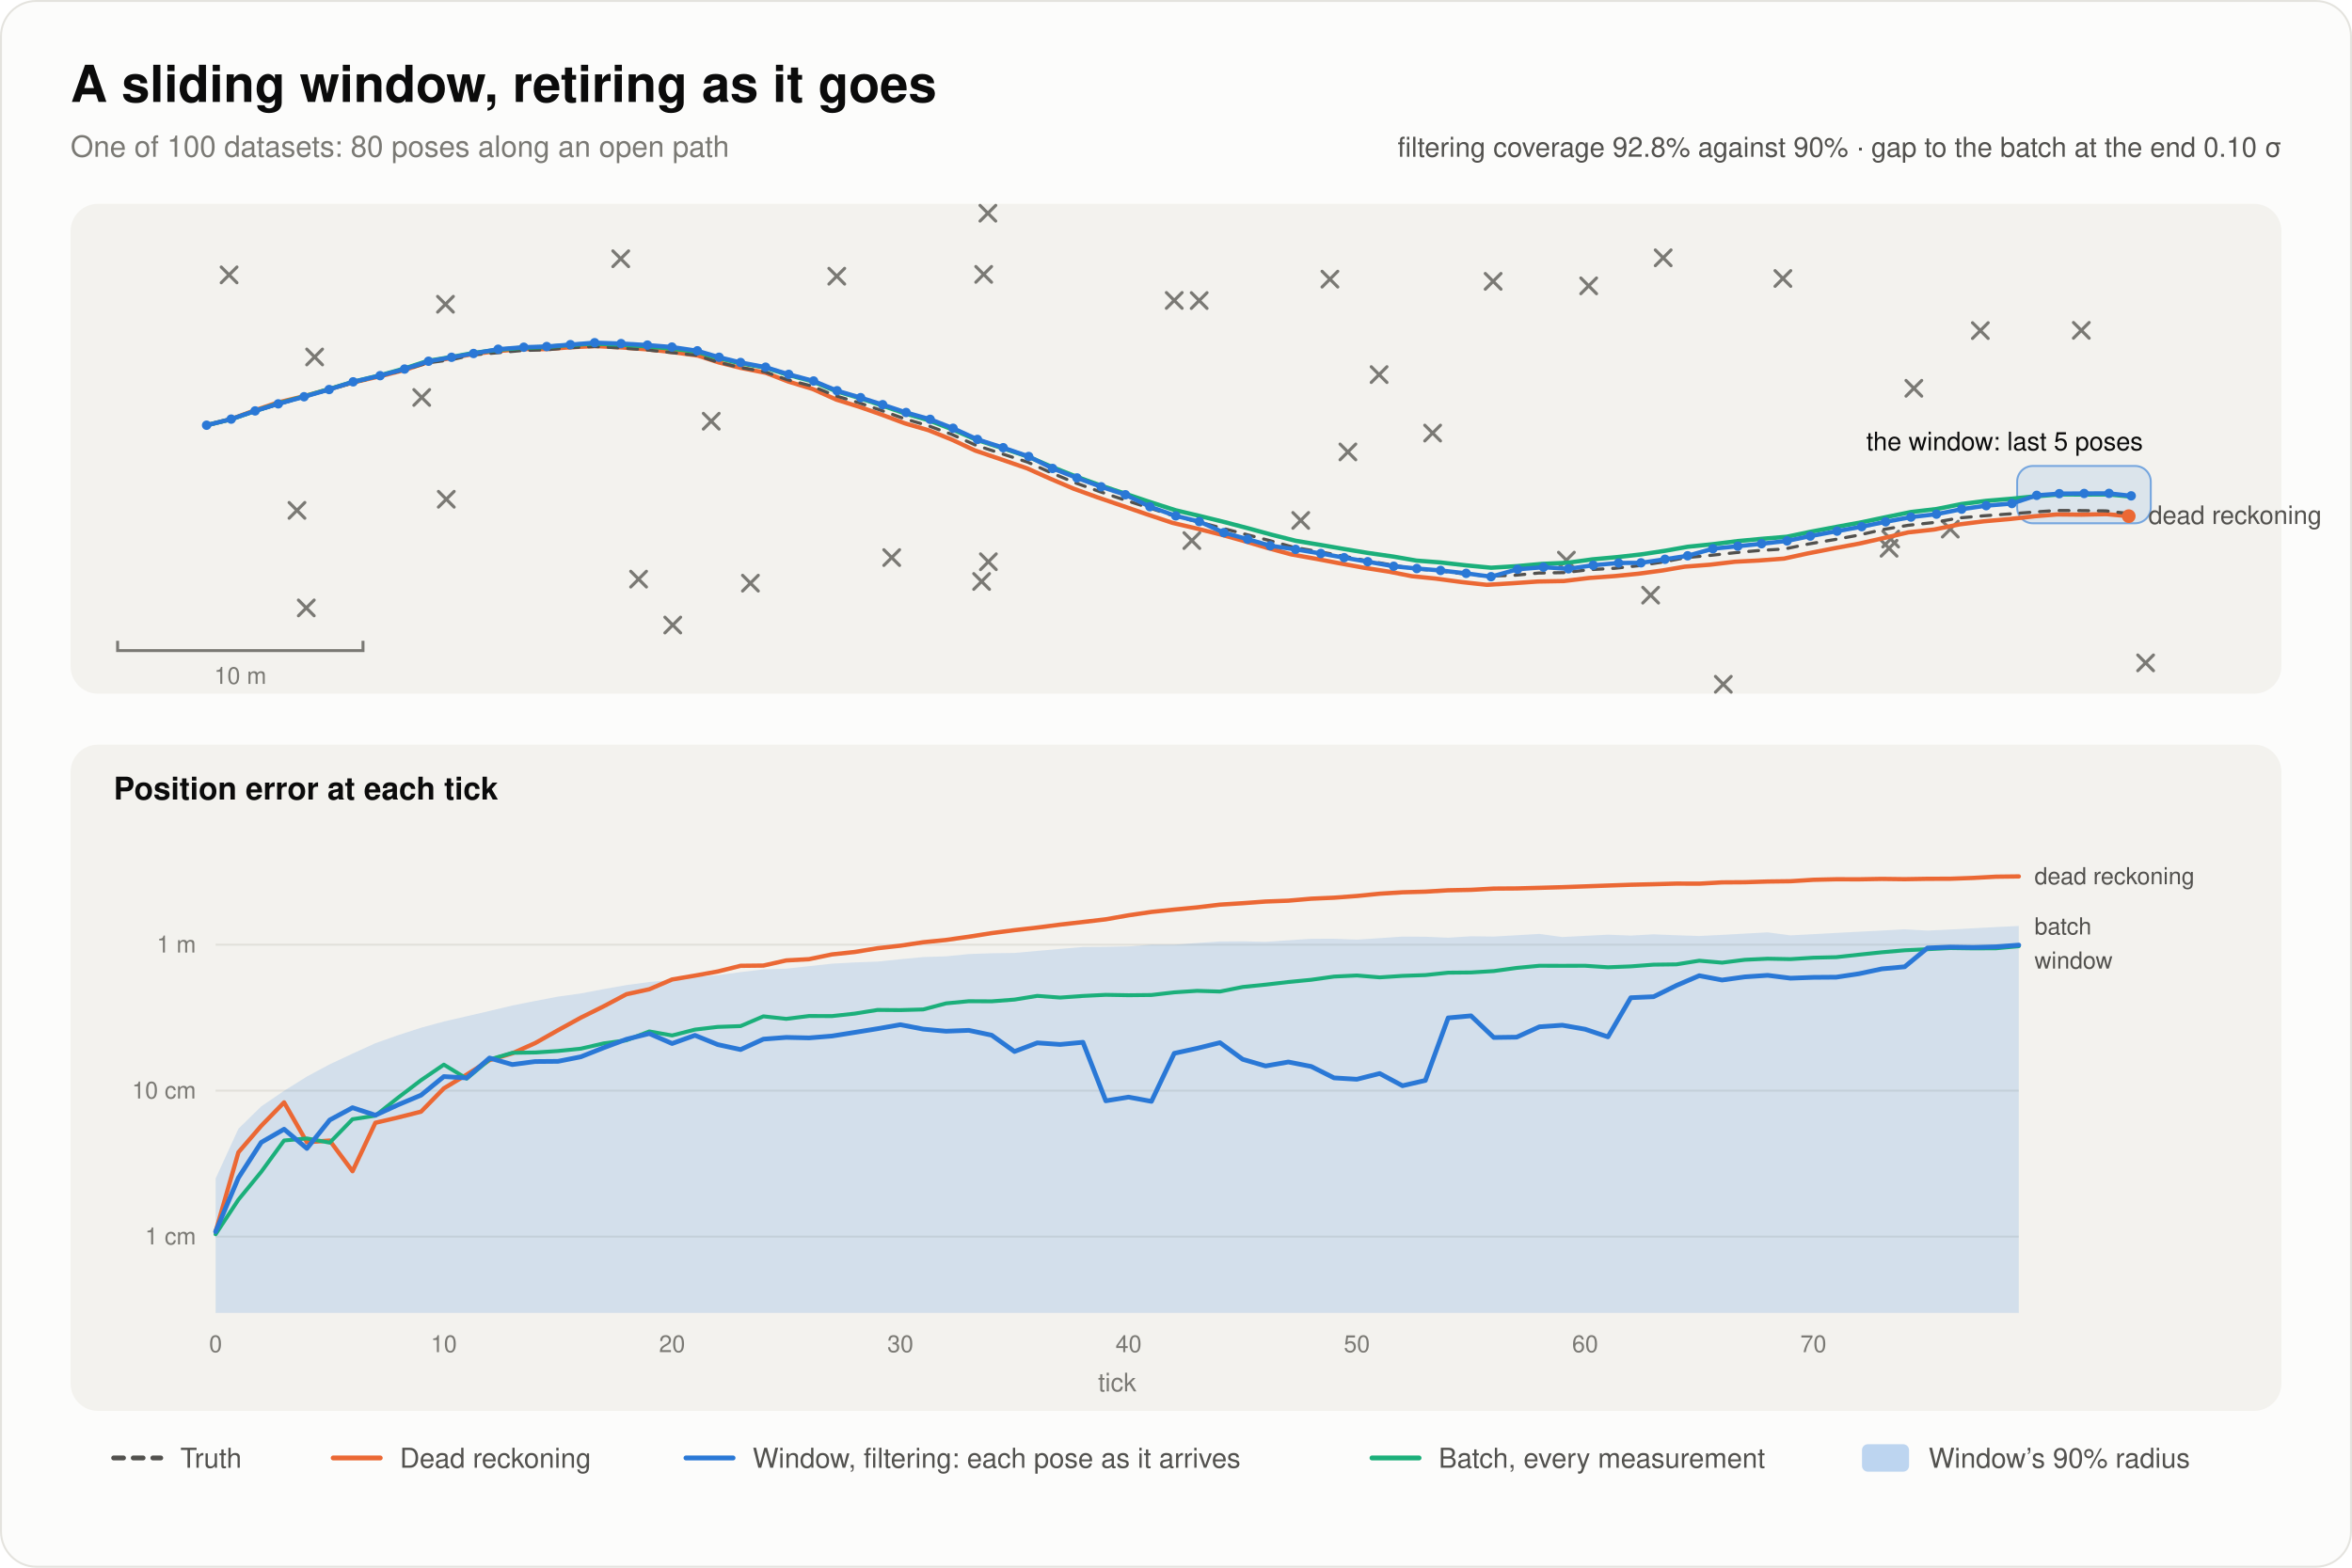
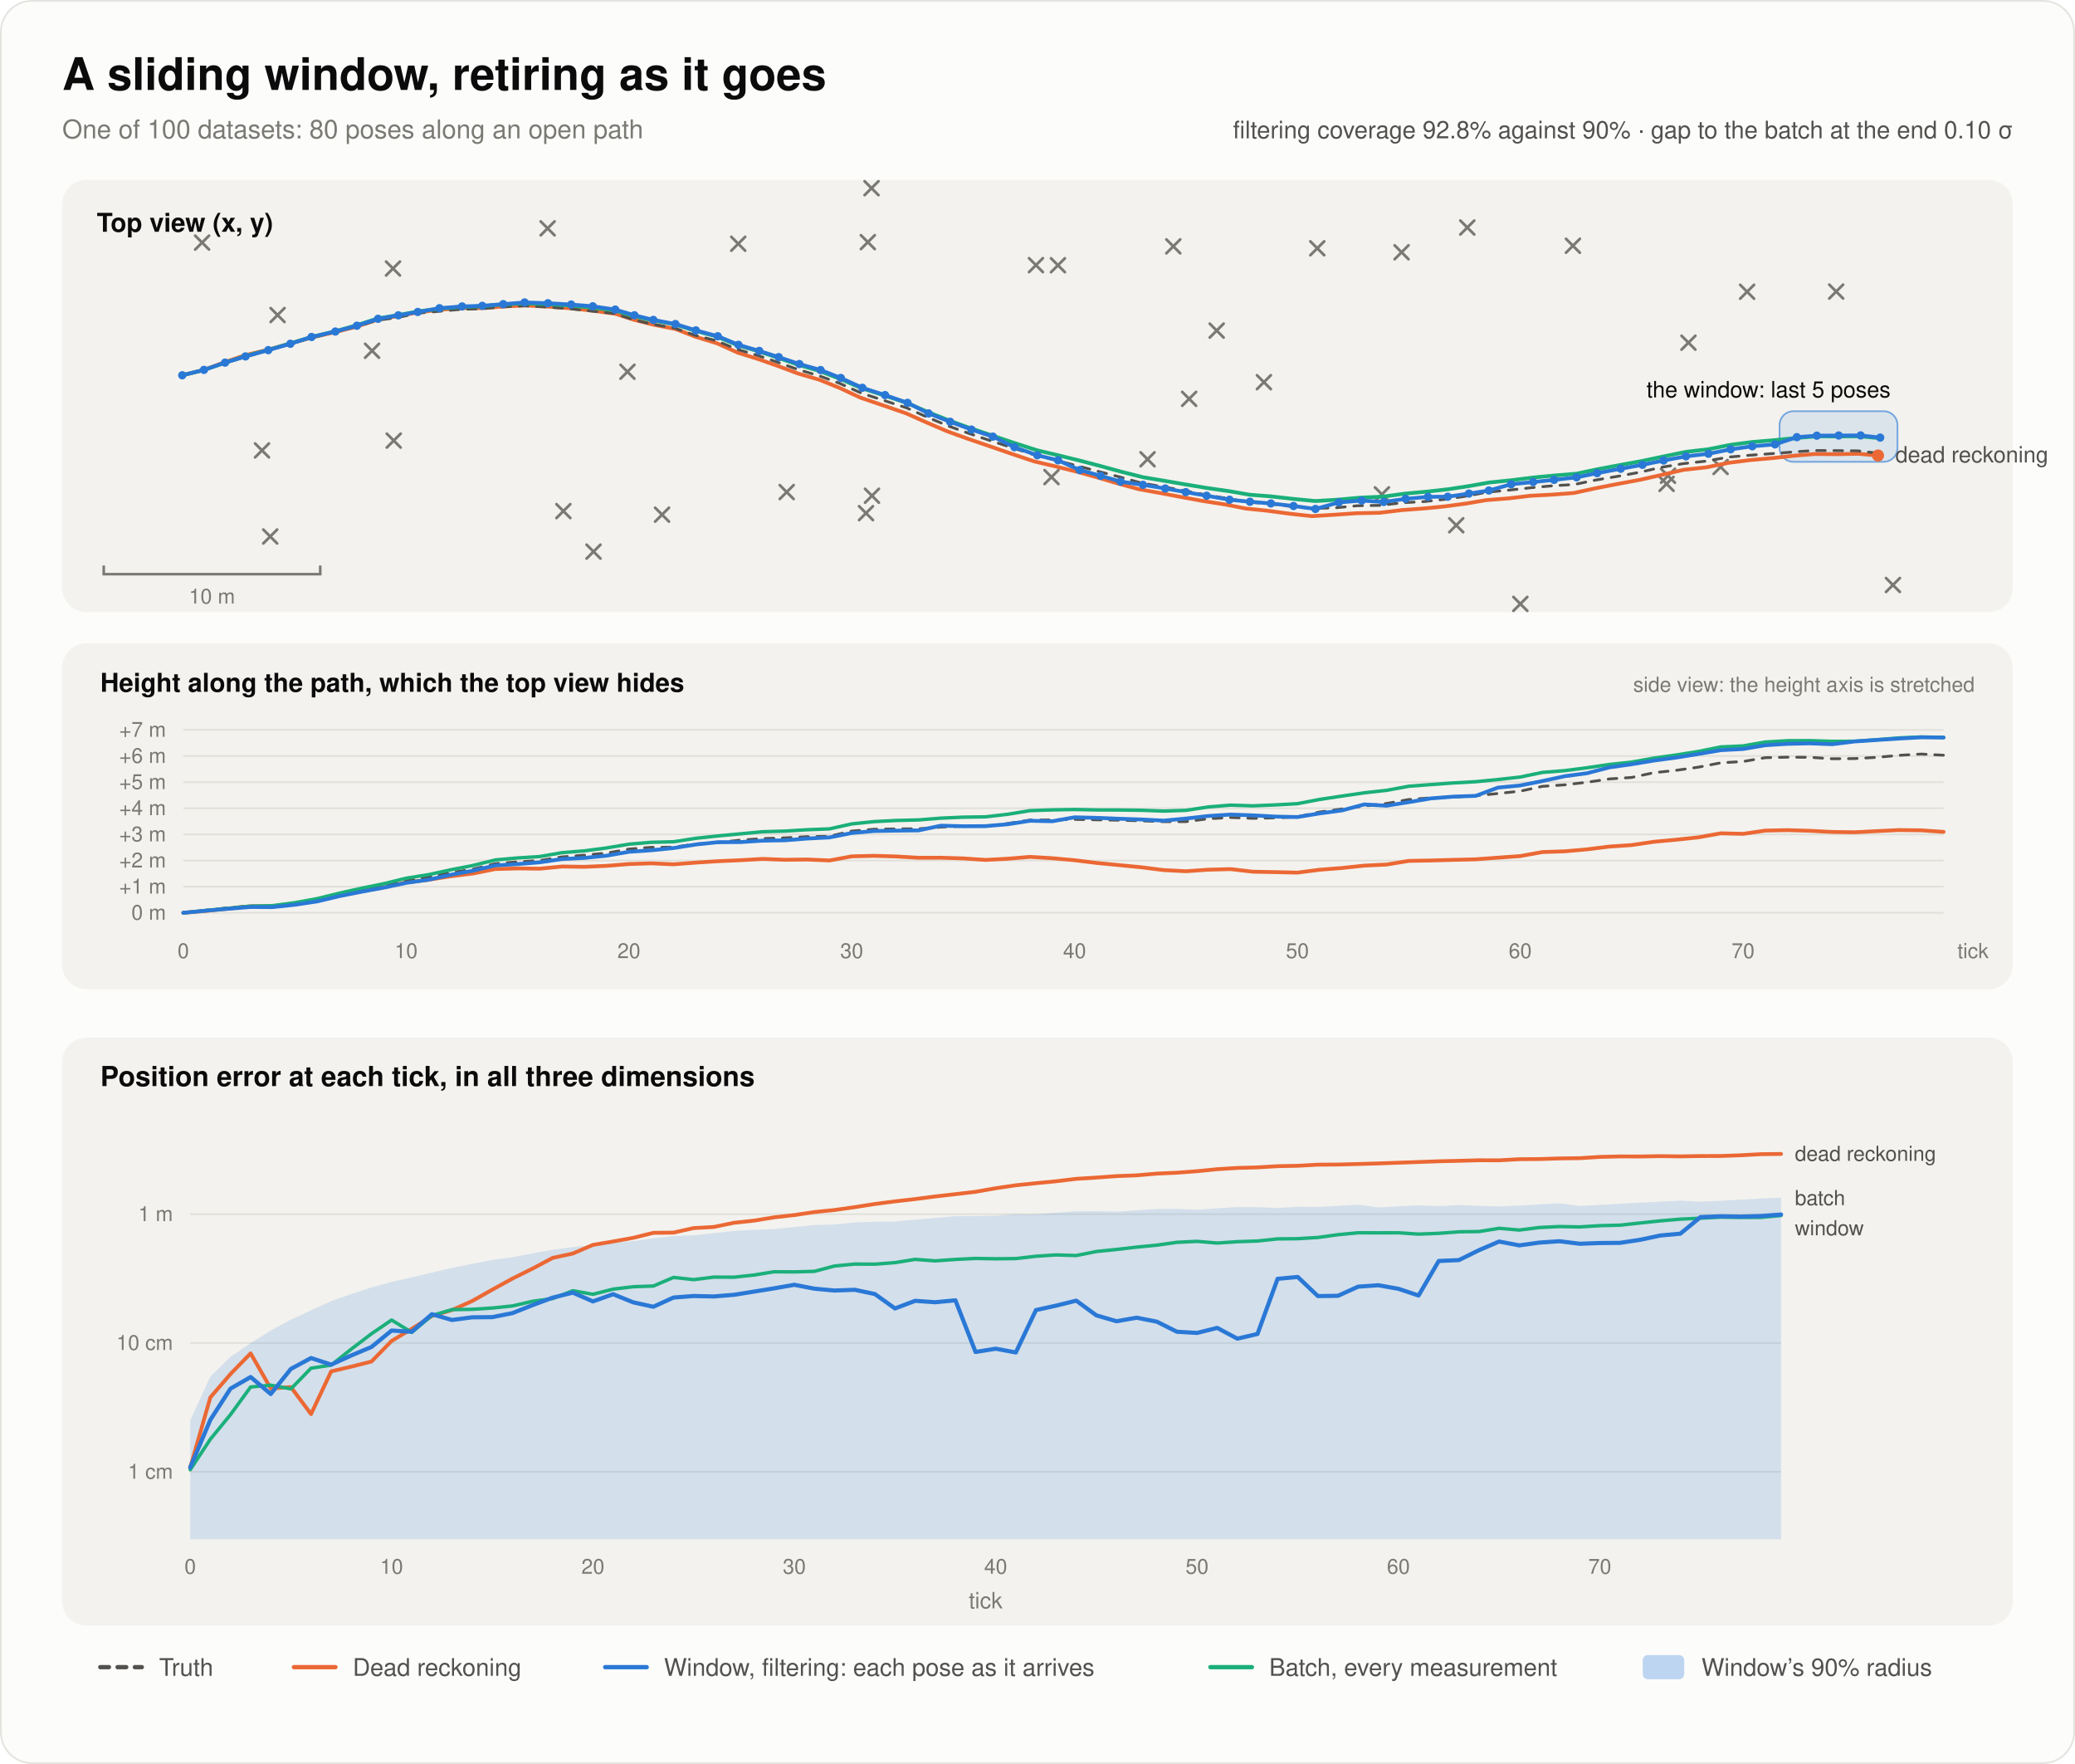
- <svg xmlns="http://www.w3.org/2000/svg" viewBox="0 0 1200 800" width="1200" height="800" role="img" aria-label="A sliding-window filter over an open path: its estimates against the truth, dead reckoning and the batch, and each tick’s position error" font-family="ui-sans-serif, system-ui, -apple-system, 'Segoe UI', Helvetica, Arial, sans-serif">
-   <rect x="0.5" y="0.5" width="1199" height="799" rx="18" fill="#fcfcfb" stroke="#e4e3de" />
+ <svg xmlns="http://www.w3.org/2000/svg" viewBox="0 0 1200 1020" width="1200" height="1020" role="img" aria-label="A sliding-window filter over an open path: its estimates against the truth, dead reckoning and the batch, and each tick’s position error" font-family="ui-sans-serif, system-ui, -apple-system, 'Segoe UI', Helvetica, Arial, sans-serif">
+   <rect x="0.5" y="0.5" width="1199" height="1019" rx="18" fill="#fcfcfb" stroke="#e4e3de" />
  <text x="36" y="52" font-size="26" font-weight="650" fill="#0b0b0b" text-anchor="start">A sliding window, retiring as it goes</text>
  <text x="36" y="80" font-size="15" font-weight="400" fill="#7a7974" text-anchor="start">One of 100 datasets: 80 poses along an open path</text>
  <rect x="36" y="104" width="1128" height="250" rx="14" fill="#f3f2ee" />
  <path d="M112.88 136.27L120.88 144.27M112.88 144.27L120.88 136.27" stroke="#7a7974" stroke-width="1.6" stroke-linecap="round" />
  <path d="M147.52 256.44L155.52 264.44M147.52 264.44L155.52 256.44" stroke="#7a7974" stroke-width="1.6" stroke-linecap="round" />
  <path d="M156.52 178.16L164.52 186.16M156.52 186.16L164.52 178.16" stroke="#7a7974" stroke-width="1.6" stroke-linecap="round" />
  <path d="M152.27 306.22L160.27 314.22M152.27 314.22L160.27 306.22" stroke="#7a7974" stroke-width="1.6" stroke-linecap="round" />
  <path d="M211.16 198.82L219.16 206.82M211.16 206.82L219.16 198.82" stroke="#7a7974" stroke-width="1.6" stroke-linecap="round" />
  <path d="M223.7 250.77L231.7 258.77M223.7 258.77L231.7 250.77" stroke="#7a7974" stroke-width="1.6" stroke-linecap="round" />
  <path d="M223.28 151.26L231.28 159.26M223.28 159.26L231.28 151.26" stroke="#7a7974" stroke-width="1.6" stroke-linecap="round" />
  <path d="M312.7 128.04L320.7 136.04M312.7 136.04L320.7 128.04" stroke="#7a7974" stroke-width="1.6" stroke-linecap="round" />
  <path d="M321.81 291.53L329.81 299.53M321.81 299.53L329.81 291.53" stroke="#7a7974" stroke-width="1.6" stroke-linecap="round" />
  <path d="M358.87 210.95L366.87 218.95M358.87 218.95L366.87 210.95" stroke="#7a7974" stroke-width="1.6" stroke-linecap="round" />
  <path d="M339.24 314.96L347.24 322.96M339.24 322.96L347.24 314.96" stroke="#7a7974" stroke-width="1.6" stroke-linecap="round" />
  <path d="M422.93 136.95L430.93 144.95M422.93 144.95L430.93 136.95" stroke="#7a7974" stroke-width="1.6" stroke-linecap="round" />
  <path d="M378.87 293.59L386.87 301.59M378.87 301.59L386.87 293.59" stroke="#7a7974" stroke-width="1.6" stroke-linecap="round" />
  <path d="M500.02 104.81L508.02 112.81M500.02 112.81L508.02 104.81" stroke="#7a7974" stroke-width="1.6" stroke-linecap="round" />
  <path d="M450.95 280.53L458.95 288.53M450.95 288.53L458.95 280.53" stroke="#7a7974" stroke-width="1.6" stroke-linecap="round" />
  <path d="M496.82 292.72L504.82 300.72M496.82 300.72L504.82 292.72" stroke="#7a7974" stroke-width="1.6" stroke-linecap="round" />
  <path d="M497.88 136.01L505.88 144.01M497.88 144.01L505.88 136.01" stroke="#7a7974" stroke-width="1.6" stroke-linecap="round" />
  <path d="M500.27 282.66L508.27 290.66M500.27 290.66L508.27 282.66" stroke="#7a7974" stroke-width="1.6" stroke-linecap="round" />
  <path d="M595.1 149.31L603.1 157.31M595.1 157.31L603.1 149.31" stroke="#7a7974" stroke-width="1.6" stroke-linecap="round" />
  <path d="M604.09 271.86L612.09 279.86M604.09 279.86L612.09 271.86" stroke="#7a7974" stroke-width="1.6" stroke-linecap="round" />
  <path d="M607.83 149.37L615.83 157.37M607.83 157.37L615.83 149.37" stroke="#7a7974" stroke-width="1.6" stroke-linecap="round" />
  <path d="M659.64 261.57L667.64 269.57M659.64 269.57L667.64 261.57" stroke="#7a7974" stroke-width="1.6" stroke-linecap="round" />
  <path d="M683.7 226.62L691.7 234.62M683.7 234.62L691.7 226.62" stroke="#7a7974" stroke-width="1.6" stroke-linecap="round" />
  <path d="M674.53 138.45L682.53 146.45M674.53 146.45L682.53 138.45" stroke="#7a7974" stroke-width="1.6" stroke-linecap="round" />
  <path d="M726.93 216.99L734.93 224.99M726.93 224.99L734.93 216.99" stroke="#7a7974" stroke-width="1.6" stroke-linecap="round" />
  <path d="M699.62 187.16L707.62 195.16M699.62 195.16L707.62 187.16" stroke="#7a7974" stroke-width="1.6" stroke-linecap="round" />
  <path d="M795.18 281.85L803.18 289.85M795.18 289.85L803.18 281.85" stroke="#7a7974" stroke-width="1.6" stroke-linecap="round" />
  <path d="M757.8 139.57L765.8 147.57M757.8 147.57L765.8 139.57" stroke="#7a7974" stroke-width="1.6" stroke-linecap="round" />
  <path d="M838.16 299.71L846.16 307.71M838.16 307.71L846.16 299.71" stroke="#7a7974" stroke-width="1.6" stroke-linecap="round" />
  <path d="M806.55 141.87L814.55 149.87M806.55 149.87L814.55 141.87" stroke="#7a7974" stroke-width="1.6" stroke-linecap="round" />
  <path d="M875.24 345.19L883.24 353.19M875.24 353.19L883.24 345.19" stroke="#7a7974" stroke-width="1.6" stroke-linecap="round" />
  <path d="M844.56 127.56L852.56 135.56M844.56 135.56L852.56 127.56" stroke="#7a7974" stroke-width="1.6" stroke-linecap="round" />
  <path d="M905.64 138.11L913.64 146.11M905.64 146.11L913.64 138.11" stroke="#7a7974" stroke-width="1.6" stroke-linecap="round" />
  <path d="M960.63 271.09L968.63 279.09M960.63 279.09L968.63 271.09" stroke="#7a7974" stroke-width="1.6" stroke-linecap="round" />
  <path d="M972.46 194.15L980.46 202.15M972.46 202.15L980.46 194.15" stroke="#7a7974" stroke-width="1.6" stroke-linecap="round" />
  <path d="M959.8 275.79L967.8 283.79M959.8 283.79L967.8 275.79" stroke="#7a7974" stroke-width="1.6" stroke-linecap="round" />
  <path d="M1006.38 164.7L1014.38 172.7M1006.38 172.7L1014.38 164.7" stroke="#7a7974" stroke-width="1.6" stroke-linecap="round" />
  <path d="M991.04 266.01L999.04 274.01M991.04 274.01L999.04 266.01" stroke="#7a7974" stroke-width="1.6" stroke-linecap="round" />
  <path d="M1057.89 164.58L1065.89 172.58M1057.89 172.58L1065.89 164.58" stroke="#7a7974" stroke-width="1.6" stroke-linecap="round" />
  <path d="M1090.7 334.26L1098.7 342.26M1090.7 342.26L1098.7 334.26" stroke="#7a7974" stroke-width="1.6" stroke-linecap="round" />
  <rect x="1029.15" y="237.78" width="68.19" height="29.26" rx="8" fill="#2a78d6" fill-opacity="0.12" stroke="#2a78d6" stroke-opacity="0.6" />
  <text x="1093.34" y="229.78" font-size="13" font-weight="400" fill="#0b0b0b" text-anchor="end">the window: last 5 poses</text>
  <path d="M105.41 216.99L118.05 213.83L130.15 209.33L141.8 205.39L154.95 202.23L167.97 198.59L180.11 195.16L194.33 191.91L206.67 188.74L218.72 184.65L230.79 182.65L241.94 180.57L254.39 179.09L267.2 178.12L278.82 178.16L291.31 177.19L303.87 176.6L317.56 177.32L331.2 178.36L343.38 179.71L356.11 181.48L366.91 185L377.82 187.72L390.75 190.27L402.17 194.7L414.59 198.49L426.68 203.92L438.63 207.67L449.69 211.55L461.66 216.03L473.69 219.53L485.52 224.3L497.6 229.95L510.67 234.39L523.95 238.97L535.6 244.18L547.72 249.37L559.99 253.81L572.2 257.98L584.9 262.37L598.2 266.82L609.97 269.57L623.03 272.82L634.7 276.09L646.16 279.48L658.75 282.9L671.56 285.19L683.53 287.47L695.67 289.68L708.77 291.74L720.3 294.03L732.42 295.25L745.73 297.03L758.52 298.44L771.55 297.65L784.59 296.75L797.87 296.51L810.81 294.94L823.81 293.98L835.83 292.78L848.14 291.12L859.59 289.17L872.36 288.18L885.18 286.66L897.3 286.03L910.21 285.06L922.31 282.42L935.97 279.75L948.67 277.38L960.87 274.62L973.66 271.66L986.83 270.22L999.75 267.59L1012.17 266.03L1025.51 264.85L1038.21 263.44L1049.63 262.51L1062.04 262.63L1074.69 262.37L1086.09 263.4" fill="none" stroke="#eb6834" stroke-width="2.2" stroke-linejoin="round" stroke-linecap="round" />
  <path d="M105.3 217.06L117.71 213.99L129.99 209.93L141.67 206.41L154.79 202.73L167.54 198.95L179.86 195.4L193.68 192.05L206.09 188.83L218.31 185.16L230.19 183.59L241.15 181.13L253.79 180.02L266.72 178.85L278.33 178.53L290.54 177.46L303.26 176.83L316.54 177.54L329.96 178.56L342.39 179.9L355.31 181.25L366.55 184.92L377.46 187.51L390.04 189.68L401.51 193.71L414.19 197L426.19 201.94L438.28 205.52L449.48 209.38L461.49 213.68L473.71 217.29L485.49 221.63L497.97 227.24L511.01 231.5L524.31 235.83L536.36 241.28L548.67 246.42L560.89 250.8L573.35 255L585.97 259.06L599.38 263.41L611.45 266.31L624.16 269.68L636.12 272.82L647.87 275.88L660.06 279.29L672.99 281.53L684.73 283.66L696.84 286.03L709.85 288.24L721.38 290.25L733.48 291.2L746.92 292.88L759.55 293.98L772.08 293.63L785.03 292.43L798.1 292.21L811.06 290.7L823.72 290.01L835.81 288.71L848.3 286.82L859.99 284.59L872.94 283.38L885.72 281.99L897.83 280.9L910.44 280.15L922.59 277.62L936.21 275.31L948.61 273.02L960.6 270.23L973.49 268.07L986.45 266.66L999.57 264.31L1012.08 263.22L1025.26 262.26L1037.78 261.29L1049.11 260.5L1061.7 260.56L1074.4 260.7L1085.81 262.02" fill="none" stroke="#52514e" stroke-width="1.6" stroke-linejoin="round" stroke-linecap="round" stroke-dasharray="5 5" />
  <path d="M105.4 216.99L117.92 213.96L130.11 209.73L141.87 205.89L154.96 202.37L167.8 198.59L179.99 194.89L193.79 191.57L206.12 188.13L218.12 184.22L230 182.25L241.32 180.17L253.89 178.52L266.76 177.43L278.25 177.09L290.51 176.05L303.08 175.34L316.58 175.85L330.17 176.71L342.52 177.89L355.23 179.39L366.24 182.71L377.37 185.3L390.21 187.53L401.93 191.27L414.34 194.53L426.37 199.54L438.39 203.06L449.64 206.79L461.69 210.95L473.75 214.45L485.61 219L498.05 224.36L511.21 228.61L524.57 233.02L536.63 238.27L549.02 243.2L561.34 247.67L573.57 251.77L586.31 256.05L599.75 260.37L611.74 263.21L624.75 266.42L636.72 269.56L648.43 272.77L661.09 275.97L673.76 278.08L685.72 280.15L697.92 282.17L711.04 284.05L722.71 286.08L734.86 287.01L748.01 288.5L760.77 289.72L773.75 288.92L786.75 287.76L799.72 287.2L812.46 285.44L825.25 284.28L837.25 282.92L849.55 281.06L861.06 279.02L873.85 277.71L886.62 276.12L898.81 274.97L911.62 273.91L923.69 271.38L937.24 268.82L949.86 266.51L962.03 263.94L974.96 261.29L987.96 259.77L1000.83 257.2L1013.26 255.6L1026.4 254.5L1039.11 253.21L1050.67 252.3L1063.16 252.34L1075.79 252.29L1087.25 253.39" fill="none" stroke="#1baf7a" stroke-width="2.2" stroke-linejoin="round" stroke-linecap="round" />
  <path d="M105.41 216.99L117.95 213.88L130.16 209.69L141.97 206.09L155.14 202.46L167.93 198.78L180.19 194.85L193.93 191.7L206.42 188.33L218.64 184.34L230.38 182.33L241.61 180.39L254.17 178.21L267.24 177.19L278.93 176.84L291.02 175.86L303.4 174.88L316.88 175.34L330.32 176.1L342.82 177.11L355.79 179.01L366.9 182.31L377.84 184.98L390.6 187.37L402.42 191.04L415.11 194.42L427.07 199.39L439.09 202.92L450.34 206.5L462.3 210.5L474.57 213.98L486.26 218.54L498.7 224.24L511.84 228.46L524.85 232.95L537.02 239.05L549.48 243.89L561.81 248.41L574.18 252.47L586.69 258.58L599.89 263.25L611.89 266.16L624.42 271.81L636.55 275.14L648.09 278.49L661.02 280.35L673.88 282.46L685.78 284.57L697.82 286.64L711.05 288.97L722.87 290.13L734.98 291.11L748.05 292.59L760.75 294.29L774.25 290.51L787.5 289.44L800.22 290.26L812.89 288.44L825.81 287.29L837.25 287.21L849.49 285.4L861.04 283.62L873.93 280.01L886.65 278.72L898.74 277.47L911.77 276.02L923.62 273.57L937.29 271.04L949.86 268.76L962.06 266.28L975 263.87L988 262.38L1000.87 259.82L1013.37 258.05L1026.5 256.96L1039.15 252.78L1050.68 251.92L1063.35 251.82L1076.04 251.78L1087.34 253.04" fill="none" stroke="#2a78d6" stroke-width="2.2" stroke-linejoin="round" stroke-linecap="round" />
  <circle cx="105.41" cy="216.99" r="2.4" fill="#2a78d6" />
  <circle cx="117.95" cy="213.88" r="2.4" fill="#2a78d6" />
  <circle cx="130.16" cy="209.69" r="2.4" fill="#2a78d6" />
  <circle cx="141.97" cy="206.09" r="2.4" fill="#2a78d6" />
  <circle cx="155.14" cy="202.46" r="2.4" fill="#2a78d6" />
  <circle cx="167.93" cy="198.78" r="2.4" fill="#2a78d6" />
  <circle cx="180.19" cy="194.85" r="2.4" fill="#2a78d6" />
  <circle cx="193.93" cy="191.7" r="2.4" fill="#2a78d6" />
  <circle cx="206.42" cy="188.33" r="2.4" fill="#2a78d6" />
  <circle cx="218.64" cy="184.34" r="2.4" fill="#2a78d6" />
  <circle cx="230.38" cy="182.33" r="2.4" fill="#2a78d6" />
  <circle cx="241.61" cy="180.39" r="2.4" fill="#2a78d6" />
  <circle cx="254.17" cy="178.21" r="2.4" fill="#2a78d6" />
  <circle cx="267.24" cy="177.19" r="2.4" fill="#2a78d6" />
  <circle cx="278.93" cy="176.84" r="2.4" fill="#2a78d6" />
  <circle cx="291.02" cy="175.86" r="2.4" fill="#2a78d6" />
  <circle cx="303.4" cy="174.88" r="2.4" fill="#2a78d6" />
  <circle cx="316.88" cy="175.34" r="2.4" fill="#2a78d6" />
  <circle cx="330.32" cy="176.1" r="2.4" fill="#2a78d6" />
  <circle cx="342.82" cy="177.11" r="2.4" fill="#2a78d6" />
  <circle cx="355.79" cy="179.01" r="2.4" fill="#2a78d6" />
  <circle cx="366.9" cy="182.31" r="2.4" fill="#2a78d6" />
  <circle cx="377.84" cy="184.98" r="2.4" fill="#2a78d6" />
  <circle cx="390.6" cy="187.37" r="2.4" fill="#2a78d6" />
  <circle cx="402.42" cy="191.04" r="2.4" fill="#2a78d6" />
  <circle cx="415.11" cy="194.42" r="2.4" fill="#2a78d6" />
  <circle cx="427.07" cy="199.39" r="2.4" fill="#2a78d6" />
  <circle cx="439.09" cy="202.92" r="2.4" fill="#2a78d6" />
  <circle cx="450.34" cy="206.5" r="2.4" fill="#2a78d6" />
  <circle cx="462.3" cy="210.5" r="2.4" fill="#2a78d6" />
  <circle cx="474.57" cy="213.98" r="2.4" fill="#2a78d6" />
  <circle cx="486.26" cy="218.54" r="2.4" fill="#2a78d6" />
  <circle cx="498.7" cy="224.24" r="2.4" fill="#2a78d6" />
  <circle cx="511.84" cy="228.46" r="2.4" fill="#2a78d6" />
  <circle cx="524.85" cy="232.95" r="2.4" fill="#2a78d6" />
  <circle cx="537.02" cy="239.05" r="2.4" fill="#2a78d6" />
  <circle cx="549.48" cy="243.89" r="2.4" fill="#2a78d6" />
  <circle cx="561.81" cy="248.41" r="2.4" fill="#2a78d6" />
  <circle cx="574.18" cy="252.47" r="2.4" fill="#2a78d6" />
  <circle cx="586.69" cy="258.58" r="2.4" fill="#2a78d6" />
  <circle cx="599.89" cy="263.25" r="2.4" fill="#2a78d6" />
  <circle cx="611.89" cy="266.16" r="2.4" fill="#2a78d6" />
  <circle cx="624.42" cy="271.81" r="2.4" fill="#2a78d6" />
  <circle cx="636.55" cy="275.14" r="2.4" fill="#2a78d6" />
  <circle cx="648.09" cy="278.49" r="2.4" fill="#2a78d6" />
  <circle cx="661.02" cy="280.35" r="2.4" fill="#2a78d6" />
  <circle cx="673.88" cy="282.46" r="2.4" fill="#2a78d6" />
  <circle cx="685.78" cy="284.57" r="2.4" fill="#2a78d6" />
  <circle cx="697.82" cy="286.64" r="2.4" fill="#2a78d6" />
  <circle cx="711.05" cy="288.97" r="2.4" fill="#2a78d6" />
  <circle cx="722.87" cy="290.13" r="2.4" fill="#2a78d6" />
  <circle cx="734.98" cy="291.11" r="2.4" fill="#2a78d6" />
  <circle cx="748.05" cy="292.59" r="2.4" fill="#2a78d6" />
  <circle cx="760.75" cy="294.29" r="2.4" fill="#2a78d6" />
  <circle cx="774.25" cy="290.51" r="2.4" fill="#2a78d6" />
  <circle cx="787.5" cy="289.44" r="2.4" fill="#2a78d6" />
  <circle cx="800.22" cy="290.26" r="2.4" fill="#2a78d6" />
  <circle cx="812.89" cy="288.44" r="2.4" fill="#2a78d6" />
  <circle cx="825.81" cy="287.29" r="2.4" fill="#2a78d6" />
  <circle cx="837.25" cy="287.21" r="2.4" fill="#2a78d6" />
  <circle cx="849.49" cy="285.4" r="2.4" fill="#2a78d6" />
  <circle cx="861.04" cy="283.62" r="2.4" fill="#2a78d6" />
  <circle cx="873.93" cy="280.01" r="2.4" fill="#2a78d6" />
  <circle cx="886.65" cy="278.72" r="2.4" fill="#2a78d6" />
  <circle cx="898.74" cy="277.47" r="2.4" fill="#2a78d6" />
  <circle cx="911.77" cy="276.02" r="2.4" fill="#2a78d6" />
  <circle cx="923.62" cy="273.57" r="2.4" fill="#2a78d6" />
  <circle cx="937.29" cy="271.04" r="2.4" fill="#2a78d6" />
  <circle cx="949.86" cy="268.76" r="2.4" fill="#2a78d6" />
  <circle cx="962.06" cy="266.28" r="2.4" fill="#2a78d6" />
  <circle cx="975" cy="263.87" r="2.4" fill="#2a78d6" />
  <circle cx="988" cy="262.38" r="2.4" fill="#2a78d6" />
  <circle cx="1000.87" cy="259.82" r="2.4" fill="#2a78d6" />
  <circle cx="1013.37" cy="258.05" r="2.4" fill="#2a78d6" />
  <circle cx="1026.5" cy="256.96" r="2.4" fill="#2a78d6" />
  <circle cx="1039.15" cy="252.78" r="2.4" fill="#2a78d6" />
  <circle cx="1050.68" cy="251.92" r="2.4" fill="#2a78d6" />
  <circle cx="1063.35" cy="251.82" r="2.4" fill="#2a78d6" />
  <circle cx="1076.04" cy="251.78" r="2.4" fill="#2a78d6" />
  <circle cx="1087.34" cy="253.04" r="2.4" fill="#2a78d6" />
  <path d="M60 327V332H185.2V327" fill="none" stroke="#7a7974" stroke-width="1.5" />
  <text x="122.6" y="349" font-size="12" font-weight="400" fill="#7a7974" text-anchor="middle">10 m</text>
+   <text x="56" y="134" font-size="15" font-weight="600" fill="#0b0b0b" text-anchor="start">Top view (x, y)</text>
+   <rect x="36" y="372" width="1128" height="200" rx="14" fill="#f3f2ee" />
+   <text x="58" y="400" font-size="15" font-weight="600" fill="#0b0b0b" text-anchor="start">Height along the path, which the top view hides</text>
+   <text x="1142" y="400" font-size="12" font-weight="400" fill="#7a7974" text-anchor="end">side view: the height axis is stretched</text>
+   <path d="M106 527.82H1124" stroke="#e1e0da" stroke-width="1" />
+   <text x="96" y="531.82" font-size="12" font-weight="400" fill="#7a7974" text-anchor="end">0 m</text>
+   <path d="M106 512.71H1124" stroke="#e1e0da" stroke-width="1" />
+   <text x="96" y="516.71" font-size="12" font-weight="400" fill="#7a7974" text-anchor="end">+1 m</text>
+   <path d="M106 497.6H1124" stroke="#e1e0da" stroke-width="1" />
+   <text x="96" y="501.6" font-size="12" font-weight="400" fill="#7a7974" text-anchor="end">+2 m</text>
+   <path d="M106 482.49H1124" stroke="#e1e0da" stroke-width="1" />
+   <text x="96" y="486.49" font-size="12" font-weight="400" fill="#7a7974" text-anchor="end">+3 m</text>
+   <path d="M106 467.37H1124" stroke="#e1e0da" stroke-width="1" />
+   <text x="96" y="471.37" font-size="12" font-weight="400" fill="#7a7974" text-anchor="end">+4 m</text>
+   <path d="M106 452.26H1124" stroke="#e1e0da" stroke-width="1" />
+   <text x="96" y="456.26" font-size="12" font-weight="400" fill="#7a7974" text-anchor="end">+5 m</text>
+   <path d="M106 437.15H1124" stroke="#e1e0da" stroke-width="1" />
+   <text x="96" y="441.15" font-size="12" font-weight="400" fill="#7a7974" text-anchor="end">+6 m</text>
+   <path d="M106 422.04H1124" stroke="#e1e0da" stroke-width="1" />
+   <text x="96" y="426.04" font-size="12" font-weight="400" fill="#7a7974" text-anchor="end">+7 m</text>
+   <text x="106" y="554" font-size="12" font-weight="400" fill="#7a7974" text-anchor="middle">0</text>
+   <text x="234.86" y="554" font-size="12" font-weight="400" fill="#7a7974" text-anchor="middle">10</text>
+   <text x="363.72" y="554" font-size="12" font-weight="400" fill="#7a7974" text-anchor="middle">20</text>
+   <text x="492.58" y="554" font-size="12" font-weight="400" fill="#7a7974" text-anchor="middle">30</text>
+   <text x="621.44" y="554" font-size="12" font-weight="400" fill="#7a7974" text-anchor="middle">40</text>
+   <text x="750.3" y="554" font-size="12" font-weight="400" fill="#7a7974" text-anchor="middle">50</text>
+   <text x="879.16" y="554" font-size="12" font-weight="400" fill="#7a7974" text-anchor="middle">60</text>
+   <text x="1008.03" y="554" font-size="12" font-weight="400" fill="#7a7974" text-anchor="middle">70</text>
+   <text x="1132" y="554" font-size="12" font-weight="400" fill="#7a7974" text-anchor="start">tick</text>
+   <path d="M106 527.82L118.89 526.73L131.77 525.38L144.66 524.04L157.54 524L170.43 522.45L183.32 520.44L196.2 517.75L209.09 515.34L221.97 513.08L234.86 510.21L247.75 508.72L260.63 506.68L273.52 505.09L286.41 502.51L299.29 502.15L312.18 502.29L325.06 501.04L337.95 501.22L350.84 500.66L363.72 499.62L376.61 499.2L389.49 499.77L402.38 498.78L415.27 497.97L428.15 497.41L441.04 496.65L453.92 497.15L466.81 496.99L479.7 497.55L492.58 495.17L505.47 494.85L518.35 495.23L531.24 496L544.13 495.96L557.01 496.36L569.9 497.23L582.78 496.55L595.67 495.47L608.56 496.25L621.44 497.41L634.33 499L647.22 500.24L660.1 501.49L672.99 503.12L685.87 503.78L698.76 502.89L711.65 502.55L724.53 504.04L737.42 504.29L750.3 504.58L763.19 502.91L776.08 501.9L788.96 500.53L801.85 499.91L814.73 497.8L827.62 497.56L840.51 497.2L853.39 496.88L866.28 495.93L879.16 495.01L892.05 492.68L904.94 492.26L917.82 491.12L930.71 489.51L943.59 488.65L956.48 486.74L969.37 485.54L982.25 484.17L995.14 481.85L1008.03 482.16L1020.91 480.28L1033.8 480.01L1046.68 480.4L1059.57 481.06L1072.46 481.25L1085.34 480.59L1098.23 479.97L1111.11 480.13L1124 481.01" fill="none" stroke="#eb6834" stroke-width="2.2" stroke-linejoin="round" stroke-linecap="round" />
+   <path d="M106 527.86L118.89 526.39L131.77 524.93L144.66 523.83L157.54 524.23L170.43 522.37L183.32 520.38L196.2 517.31L209.09 514.66L221.97 512.33L234.86 509.4L247.75 507.17L260.63 504.63L273.52 502.58L286.41 499.4L299.29 498.35L312.18 497.58L325.06 495.47L337.95 494.47L350.84 493.28L363.72 490.96L376.61 489.94L389.49 489.88L402.38 488.01L415.27 487.2L428.15 485.77L441.04 484.89L453.92 484.47L466.81 483.79L479.7 483.56L492.58 480.55L505.47 479.49L518.35 479.29L531.24 479.23L544.13 478.24L557.01 477.72L569.9 477.8L582.78 476.17L595.67 474.21L608.56 474.11L621.44 473.79L634.33 474.05L647.22 474.27L660.1 474.63L672.99 475.12L685.87 475.09L698.76 473.43L711.65 472.7L724.53 473.18L737.42 472.91L750.3 472.36L763.19 469.53L776.08 467.78L788.96 466.1L801.85 464.62L814.73 462.31L827.62 461.32L840.51 460.87L853.39 460.14L866.28 458.83L879.16 457.47L892.05 454.68L904.94 453.81L917.82 452.32L930.71 450.41L943.59 449.55L956.48 446.8L969.37 445.42L982.25 443.59L995.14 441.08L1008.03 440.33L1020.91 438.11L1033.8 437.83L1046.68 437.9L1059.57 438.74L1072.46 438.63L1085.34 437.93L1098.23 436.75L1111.11 436.02L1124 436.69" fill="none" stroke="#52514e" stroke-width="1.6" stroke-linejoin="round" stroke-linecap="round" stroke-dasharray="5 5" />
+   <path d="M106 527.81L118.89 526.48L131.77 525.25L144.66 523.98L157.54 523.7L170.43 521.98L183.32 519.65L196.2 516.48L209.09 513.6L221.97 510.98L234.86 507.82L247.75 505.76L260.63 502.96L273.52 500.44L286.41 497.25L299.29 496.09L312.18 495.28L325.06 493.02L337.95 492L350.84 490.3L363.72 488.13L376.61 487.04L389.49 486.73L402.38 484.74L415.27 483.34L428.15 482.15L441.04 480.93L453.92 480.57L466.81 479.77L479.7 479.29L492.58 476.4L505.47 475.08L518.35 474.42L531.24 474.11L544.13 473.08L557.01 472.51L569.9 472.32L582.78 470.84L595.67 468.74L608.56 468.31L621.44 468.07L634.33 468.34L647.22 468.37L660.1 468.53L672.99 469L685.87 468.57L698.76 466.61L711.65 465.56L724.53 465.97L737.42 465.43L750.3 464.72L763.19 462.25L776.08 460.31L788.96 458.43L801.85 457L814.73 454.63L827.62 453.65L840.51 452.71L853.39 452.01L866.28 450.75L879.16 449.3L892.05 446.62L904.94 445.61L917.82 443.94L930.71 442.04L943.59 440.67L956.48 438.37L969.37 436.55L982.25 434.5L995.14 431.91L1008.03 431.32L1020.91 429.07L1033.8 428.31L1046.68 428.26L1059.57 428.66L1072.46 428.62L1085.34 427.74L1098.23 426.68L1111.11 426.14L1124 426.39" fill="none" stroke="#1baf7a" stroke-width="2" stroke-linejoin="round" stroke-linecap="round" />
+   <path d="M106 527.82L118.89 526.6L131.77 525.5L144.66 524.46L157.54 524.53L170.43 523.17L183.32 521.24L196.2 518.19L209.09 515.62L221.97 513.25L234.86 510.51L247.75 508.69L260.63 505.82L273.52 503.46L286.41 500.42L299.29 499.65L312.18 498.6L325.06 496.74L337.95 496.07L350.84 494.78L363.72 492.53L376.61 491.66L389.49 490.37L402.38 488.32L415.27 486.97L428.15 486.92L441.04 486.1L453.92 485.89L466.81 484.87L479.7 484.23L492.58 481.68L505.47 480.52L518.35 480.3L531.24 480.16L544.13 477.43L557.01 477.77L569.9 477.7L582.78 476.6L595.67 474.6L608.56 474.87L621.44 472.59L634.33 472.9L647.22 473.43L660.1 473.85L672.99 474.51L685.87 473.31L698.76 471.83L711.65 471.01L724.53 471.46L737.42 472.16L750.3 472.45L763.19 470.33L776.08 468.61L788.96 465.14L801.85 465.89L814.73 463.81L827.62 461.65L840.51 460.63L853.39 460.2L866.28 455.41L879.16 454.18L892.05 451.61L904.94 448.83L917.82 447.09L930.71 443.73L943.59 441.91L956.48 439.77L969.37 438.05L982.25 435.97L995.14 433.77L1008.03 433.1L1020.91 430.92L1033.8 430.11L1046.68 429.83L1059.57 430.34L1072.46 428.75L1085.34 427.88L1098.23 427.05L1111.11 426.35L1124 426.47" fill="none" stroke="#2a78d6" stroke-width="2.2" stroke-linejoin="round" stroke-linecap="round" />
  <circle cx="1086.09" cy="263.4" r="3.5" fill="#eb6834" />
  <text x="1096.09" y="267.4" font-size="13" font-weight="400" fill="#52514e" text-anchor="start">dead reckoning</text>
-   <rect x="36" y="380" width="1128" height="340" rx="14" fill="#f3f2ee" />
-   <text x="58" y="408" font-size="16" font-weight="600" fill="#0b0b0b" text-anchor="start">Position error at each tick</text>
-   <path d="M110 631.05H1030" stroke="#e1e0da" stroke-width="1" />
-   <text x="100" y="635.05" font-size="12" font-weight="400" fill="#7a7974" text-anchor="end">1 cm</text>
-   <path d="M110 556.56H1030" stroke="#e1e0da" stroke-width="1" />
-   <text x="100" y="560.56" font-size="12" font-weight="400" fill="#7a7974" text-anchor="end">10 cm</text>
-   <path d="M110 482.07H1030" stroke="#e1e0da" stroke-width="1" />
-   <text x="100" y="486.07" font-size="12" font-weight="400" fill="#7a7974" text-anchor="end">1 m</text>
-   <text x="110" y="690" font-size="12" font-weight="400" fill="#7a7974" text-anchor="middle">0</text>
-   <text x="226.46" y="690" font-size="12" font-weight="400" fill="#7a7974" text-anchor="middle">10</text>
-   <text x="342.91" y="690" font-size="12" font-weight="400" fill="#7a7974" text-anchor="middle">20</text>
-   <text x="459.37" y="690" font-size="12" font-weight="400" fill="#7a7974" text-anchor="middle">30</text>
-   <text x="575.82" y="690" font-size="12" font-weight="400" fill="#7a7974" text-anchor="middle">40</text>
-   <text x="692.28" y="690" font-size="12" font-weight="400" fill="#7a7974" text-anchor="middle">50</text>
-   <text x="808.73" y="690" font-size="12" font-weight="400" fill="#7a7974" text-anchor="middle">60</text>
-   <text x="925.19" y="690" font-size="12" font-weight="400" fill="#7a7974" text-anchor="middle">70</text>
-   <text x="570" y="710" font-size="13" font-weight="400" fill="#7a7974" text-anchor="middle">tick</text>
-   <path d="M110 601.4L121.65 576L133.29 564.59L144.94 556.64L156.58 549.36L168.23 543.12L179.87 537.67L191.52 532.35L203.16 528.24L214.81 524.46L226.46 521.27L238.1 518.6L249.75 515.89L261.39 513.12L273.04 510.8L284.68 508.57L296.33 506.97L307.97 504.74L319.62 502.69L331.27 501.13L342.91 499.96L354.56 498.55L366.2 497.63L377.85 496.07L389.49 494.69L401.14 494.31L412.78 493.03L424.43 491.77L436.08 491.13L447.72 490.71L459.37 489.5L471.01 488.39L482.66 488.02L494.3 486.86L505.95 486.45L517.59 486.29L529.24 485.25L540.89 484.24L552.53 483.24L564.18 483.17L575.82 482.95L587.47 482.06L599.11 482.09L610.76 481.23L622.41 480.43L634.05 480.35L645.7 480.62L657.34 479.83L668.99 479.06L680.63 479.05L692.28 479.49L703.92 478.74L715.57 477.94L727.22 478.02L738.86 478.51L750.51 477.78L762.15 477.92L773.8 477.26L785.44 476.58L797.09 478.17L808.73 477.56L820.38 476.97L832.03 477.43L843.67 476.79L855.32 477.26L866.96 477.64L878.61 477.07L890.25 476.41L901.9 475.79L913.54 477.32L925.19 476.71L936.84 476.07L948.48 475.46L960.13 474.86L971.77 474.23L983.42 474.89L995.06 474.33L1006.71 473.7L1018.35 473.08L1030 472.52L1030 670L110 670Z" fill="#2a78d6" fill-opacity="0.16" />
-   <path d="M110 628.6L121.65 588.01L133.29 574.51L144.94 562.56L156.58 582.87L168.23 582.05L179.87 597.67L191.52 572.96L203.16 570.24L214.81 567.29L226.46 555.39L238.1 548.39L249.75 540.98L261.39 537.51L273.04 532.3L284.68 525.73L296.33 519.32L307.97 513.54L319.62 507.36L331.27 504.82L342.91 499.83L354.56 497.86L366.2 495.75L377.85 492.86L389.49 492.73L401.14 490.11L412.78 489.47L424.43 487.05L436.08 485.8L447.72 483.9L459.37 482.59L471.01 480.84L482.66 479.66L494.3 478.01L505.95 476.18L517.59 474.67L529.24 473.34L540.89 471.83L552.53 470.5L564.18 469.13L575.82 467.08L587.47 465.36L599.11 464.16L610.76 463.04L622.41 461.64L634.05 460.91L645.7 460.06L657.34 459.62L668.99 458.61L680.63 458.1L692.28 457.23L703.92 456.06L715.57 455.34L727.22 455.02L738.86 454.32L750.51 454.09L762.15 453.45L773.8 453.37L785.44 453.06L797.09 452.73L808.73 452.32L820.38 451.9L832.03 451.49L843.67 451.22L855.32 450.9L866.96 450.94L878.61 450.28L890.25 450.2L901.9 449.84L913.54 449.69L925.19 448.96L936.84 448.69L948.48 448.72L960.13 448.51L971.77 448.66L983.42 448.46L995.06 448.43L1006.71 448.01L1018.35 447.38L1030 447.24" fill="none" stroke="#eb6834" stroke-width="2.2" stroke-linejoin="round" stroke-linecap="round" />
-   <path d="M110 629.86L121.65 612.2L133.29 597.98L144.94 582L156.58 580.96L168.23 583.1L179.87 571.14L191.52 569.34L203.16 560.1L214.81 551.23L226.46 543.29L238.1 550.42L249.75 540.69L261.39 537.27L273.04 537.09L284.68 536.33L296.33 535.14L307.97 532.45L319.62 530.86L331.27 526.34L342.91 528.4L354.56 525.41L366.2 524.03L377.85 523.62L389.49 518.64L401.14 519.93L412.78 518.47L424.43 518.52L436.08 517.25L447.72 515.37L459.37 515.46L471.01 515.13L482.66 512.03L494.3 510.92L505.95 510.98L517.59 510.09L529.24 508.21L540.89 509.07L552.53 508.24L564.18 507.67L575.82 507.87L587.47 507.75L599.11 506.4L610.76 505.63L622.41 505.99L634.05 503.66L645.7 502.47L657.34 501.12L668.99 499.99L680.63 498.35L692.28 497.79L703.92 498.76L715.57 497.99L727.22 497.59L738.86 496.36L750.51 496.25L762.15 495.54L773.8 493.93L785.44 492.83L797.09 492.86L808.73 492.83L820.38 493.6L832.03 493.15L843.67 492.27L855.32 492.12L866.96 490.25L878.61 491.25L890.25 489.78L901.9 489.23L913.54 489.45L925.19 488.72L936.84 488.44L948.48 487.17L960.13 485.95L971.77 484.94L983.42 484.39L995.06 483.8L1006.71 483.97L1018.35 483.92L1030 482.85" fill="none" stroke="#1baf7a" stroke-width="2" stroke-linejoin="round" stroke-linecap="round" />
-   <path d="M110 628.52L121.65 601L133.29 582.95L144.94 576.24L156.58 586.06L168.23 571.54L179.87 565.26L191.52 569.09L203.16 563.76L214.81 558.87L226.46 549.37L238.1 550.07L249.75 539.91L261.39 543.25L273.04 541.71L284.68 541.61L296.33 539.3L307.97 534.68L319.62 530.34L331.27 527.44L342.91 532.52L354.56 528.34L366.2 533.06L377.85 535.6L389.49 530.28L401.14 529.39L412.78 529.65L424.43 528.7L436.08 526.84L447.72 524.95L459.37 522.91L471.01 525.16L482.66 526.23L494.3 525.79L505.95 528.26L517.59 536.59L529.24 532.18L540.89 533L552.53 531.88L564.18 561.76L575.82 559.86L587.47 562.03L599.11 537.52L610.76 534.97L622.41 532.08L634.05 540.58L645.7 543.98L657.34 541.94L668.99 544.23L680.63 550.05L692.28 550.75L703.92 547.82L715.57 554.05L727.22 551.35L738.86 519.44L750.51 518.38L762.15 529.44L773.8 529.27L785.44 523.98L797.09 523.17L808.73 525.22L820.38 529.11L832.03 509.14L843.67 508.63L855.32 502.89L866.96 497.9L878.61 500.12L890.25 498.5L901.9 497.72L913.54 499.18L925.19 498.75L936.84 498.66L948.48 496.9L960.13 494.42L971.77 493.35L983.42 483.76L995.06 483.29L1006.71 483.48L1018.35 483.16L1030 482.28" fill="none" stroke="#2a78d6" stroke-width="2.4" stroke-linejoin="round" stroke-linecap="round" />
-   <text x="1038" y="451.24" font-size="12" font-weight="400" fill="#52514e" text-anchor="start">dead reckoning</text>
-   <text x="1038" y="494.28" font-size="12" font-weight="400" fill="#52514e" text-anchor="start">window</text>
-   <text x="1038" y="476.85" font-size="12" font-weight="400" fill="#52514e" text-anchor="start">batch</text>
-   <path d="M58 744L82 744" fill="none" stroke="#52514e" stroke-width="2.5" stroke-linejoin="round" stroke-linecap="round" stroke-dasharray="5 5" />
-   <text x="92" y="749" font-size="14" font-weight="400" fill="#52514e" text-anchor="start">Truth</text>
-   <path d="M170 744L194 744" fill="none" stroke="#eb6834" stroke-width="2.5" stroke-linejoin="round" stroke-linecap="round" />
-   <text x="204" y="749" font-size="14" font-weight="400" fill="#52514e" text-anchor="start">Dead reckoning</text>
-   <path d="M350 744L374 744" fill="none" stroke="#2a78d6" stroke-width="2.5" stroke-linejoin="round" stroke-linecap="round" />
-   <text x="384" y="749" font-size="14" font-weight="400" fill="#52514e" text-anchor="start">Window, filtering: each pose as it arrives</text>
-   <path d="M700 744L724 744" fill="none" stroke="#1baf7a" stroke-width="2.5" stroke-linejoin="round" stroke-linecap="round" />
-   <text x="734" y="749" font-size="14" font-weight="400" fill="#52514e" text-anchor="start">Batch, every measurement</text>
-   <rect x="950" y="737" width="24" height="14" rx="3" fill="#2a78d6" fill-opacity="0.3" />
-   <text x="984" y="749" font-size="14" font-weight="400" fill="#52514e" text-anchor="start">Window’s 90% radius</text>
+   <rect x="36" y="600" width="1128" height="340" rx="14" fill="#f3f2ee" />
+   <text x="58" y="628" font-size="16" font-weight="600" fill="#0b0b0b" text-anchor="start">Position error at each tick, in all three dimensions</text>
+   <path d="M110 851.05H1030" stroke="#e1e0da" stroke-width="1" />
+   <text x="100" y="855.05" font-size="12" font-weight="400" fill="#7a7974" text-anchor="end">1 cm</text>
+   <path d="M110 776.56H1030" stroke="#e1e0da" stroke-width="1" />
+   <text x="100" y="780.56" font-size="12" font-weight="400" fill="#7a7974" text-anchor="end">10 cm</text>
+   <path d="M110 702.07H1030" stroke="#e1e0da" stroke-width="1" />
+   <text x="100" y="706.07" font-size="12" font-weight="400" fill="#7a7974" text-anchor="end">1 m</text>
+   <text x="110" y="910" font-size="12" font-weight="400" fill="#7a7974" text-anchor="middle">0</text>
+   <text x="226.46" y="910" font-size="12" font-weight="400" fill="#7a7974" text-anchor="middle">10</text>
+   <text x="342.91" y="910" font-size="12" font-weight="400" fill="#7a7974" text-anchor="middle">20</text>
+   <text x="459.37" y="910" font-size="12" font-weight="400" fill="#7a7974" text-anchor="middle">30</text>
+   <text x="575.82" y="910" font-size="12" font-weight="400" fill="#7a7974" text-anchor="middle">40</text>
+   <text x="692.28" y="910" font-size="12" font-weight="400" fill="#7a7974" text-anchor="middle">50</text>
+   <text x="808.73" y="910" font-size="12" font-weight="400" fill="#7a7974" text-anchor="middle">60</text>
+   <text x="925.19" y="910" font-size="12" font-weight="400" fill="#7a7974" text-anchor="middle">70</text>
+   <text x="570" y="930" font-size="13" font-weight="400" fill="#7a7974" text-anchor="middle">tick</text>
+   <path d="M110 821.4L121.65 796L133.29 784.59L144.94 776.64L156.58 769.36L168.23 763.12L179.87 757.67L191.52 752.35L203.16 748.24L214.81 744.46L226.46 741.27L238.1 738.6L249.75 735.89L261.39 733.12L273.04 730.8L284.68 728.57L296.33 726.97L307.97 724.74L319.62 722.69L331.27 721.13L342.91 719.96L354.56 718.55L366.2 717.63L377.85 716.07L389.49 714.69L401.14 714.31L412.78 713.03L424.43 711.77L436.08 711.13L447.72 710.71L459.37 709.5L471.01 708.39L482.66 708.02L494.3 706.86L505.95 706.45L517.59 706.29L529.24 705.25L540.89 704.24L552.53 703.24L564.18 703.17L575.82 702.95L587.47 702.06L599.11 702.09L610.76 701.23L622.41 700.43L634.05 700.35L645.7 700.62L657.34 699.83L668.99 699.06L680.63 699.05L692.28 699.49L703.92 698.74L715.57 697.94L727.22 698.02L738.86 698.51L750.51 697.78L762.15 697.92L773.8 697.26L785.44 696.58L797.09 698.17L808.73 697.56L820.38 696.97L832.03 697.43L843.67 696.79L855.32 697.26L866.96 697.64L878.61 697.07L890.25 696.41L901.9 695.79L913.54 697.32L925.19 696.71L936.84 696.07L948.48 695.46L960.13 694.86L971.77 694.23L983.42 694.89L995.06 694.33L1006.71 693.7L1018.35 693.08L1030 692.52L1030 890L110 890Z" fill="#2a78d6" fill-opacity="0.16" />
+   <path d="M110 848.6L121.65 808.01L133.29 794.51L144.94 782.56L156.58 802.87L168.23 802.05L179.87 817.67L191.52 792.96L203.16 790.24L214.81 787.29L226.46 775.39L238.1 768.39L249.75 760.98L261.39 757.51L273.04 752.3L284.68 745.73L296.33 739.32L307.97 733.54L319.62 727.36L331.27 724.82L342.91 719.83L354.56 717.86L366.2 715.75L377.85 712.86L389.49 712.73L401.14 710.11L412.78 709.47L424.43 707.05L436.08 705.8L447.72 703.9L459.37 702.59L471.01 700.84L482.66 699.66L494.3 698.01L505.95 696.18L517.59 694.67L529.24 693.34L540.89 691.83L552.53 690.5L564.18 689.13L575.82 687.08L587.47 685.36L599.11 684.16L610.76 683.04L622.41 681.64L634.05 680.91L645.7 680.06L657.34 679.62L668.99 678.61L680.63 678.1L692.28 677.23L703.92 676.06L715.57 675.34L727.22 675.02L738.86 674.32L750.51 674.09L762.15 673.45L773.8 673.37L785.44 673.06L797.09 672.73L808.73 672.32L820.38 671.9L832.03 671.49L843.67 671.22L855.32 670.9L866.96 670.94L878.61 670.28L890.25 670.2L901.9 669.84L913.54 669.69L925.19 668.96L936.84 668.69L948.48 668.72L960.13 668.51L971.77 668.66L983.42 668.46L995.06 668.43L1006.71 668.01L1018.35 667.38L1030 667.24" fill="none" stroke="#eb6834" stroke-width="2.2" stroke-linejoin="round" stroke-linecap="round" />
+   <path d="M110 849.86L121.65 832.2L133.29 817.98L144.94 802L156.58 800.96L168.23 803.1L179.87 791.14L191.52 789.34L203.16 780.1L214.81 771.23L226.46 763.29L238.1 770.42L249.75 760.69L261.39 757.27L273.04 757.09L284.68 756.33L296.33 755.14L307.97 752.45L319.62 750.86L331.27 746.34L342.91 748.4L354.56 745.41L366.2 744.03L377.85 743.62L389.49 738.64L401.14 739.93L412.78 738.47L424.43 738.52L436.08 737.25L447.72 735.37L459.37 735.46L471.01 735.13L482.66 732.03L494.3 730.92L505.95 730.98L517.59 730.09L529.24 728.21L540.89 729.07L552.53 728.24L564.18 727.67L575.82 727.87L587.47 727.75L599.11 726.4L610.76 725.63L622.41 725.99L634.05 723.66L645.7 722.47L657.34 721.12L668.99 719.99L680.63 718.35L692.28 717.79L703.92 718.76L715.57 717.99L727.22 717.59L738.86 716.36L750.51 716.25L762.15 715.54L773.8 713.93L785.44 712.83L797.09 712.86L808.73 712.83L820.38 713.6L832.03 713.15L843.67 712.27L855.32 712.12L866.96 710.25L878.61 711.25L890.25 709.78L901.9 709.23L913.54 709.45L925.19 708.72L936.84 708.44L948.48 707.17L960.13 705.95L971.77 704.94L983.42 704.39L995.06 703.8L1006.71 703.97L1018.35 703.92L1030 702.85" fill="none" stroke="#1baf7a" stroke-width="2" stroke-linejoin="round" stroke-linecap="round" />
+   <path d="M110 848.52L121.65 821L133.29 802.95L144.94 796.24L156.58 806.06L168.23 791.54L179.87 785.26L191.52 789.09L203.16 783.76L214.81 778.87L226.46 769.37L238.1 770.07L249.75 759.91L261.39 763.25L273.04 761.71L284.68 761.61L296.33 759.3L307.97 754.68L319.62 750.34L331.27 747.44L342.91 752.52L354.56 748.34L366.2 753.06L377.85 755.6L389.49 750.28L401.14 749.39L412.78 749.65L424.43 748.7L436.08 746.84L447.72 744.95L459.37 742.91L471.01 745.16L482.66 746.23L494.3 745.79L505.95 748.26L517.59 756.59L529.24 752.18L540.89 753L552.53 751.88L564.18 781.76L575.82 779.86L587.47 782.03L599.11 757.52L610.76 754.97L622.41 752.08L634.05 760.58L645.7 763.98L657.34 761.94L668.99 764.23L680.63 770.05L692.28 770.75L703.92 767.82L715.57 774.05L727.22 771.35L738.86 739.44L750.51 738.38L762.15 749.44L773.8 749.27L785.44 743.98L797.09 743.17L808.73 745.22L820.38 749.11L832.03 729.14L843.67 728.63L855.32 722.89L866.96 717.9L878.61 720.12L890.25 718.5L901.9 717.72L913.54 719.18L925.19 718.75L936.84 718.66L948.48 716.9L960.13 714.42L971.77 713.35L983.42 703.76L995.06 703.29L1006.71 703.48L1018.35 703.16L1030 702.28" fill="none" stroke="#2a78d6" stroke-width="2.4" stroke-linejoin="round" stroke-linecap="round" />
+   <text x="1038" y="671.24" font-size="12" font-weight="400" fill="#52514e" text-anchor="start">dead reckoning</text>
+   <text x="1038" y="714.28" font-size="12" font-weight="400" fill="#52514e" text-anchor="start">window</text>
+   <text x="1038" y="696.85" font-size="12" font-weight="400" fill="#52514e" text-anchor="start">batch</text>
+   <path d="M58 964L82 964" fill="none" stroke="#52514e" stroke-width="2.5" stroke-linejoin="round" stroke-linecap="round" stroke-dasharray="5 5" />
+   <text x="92" y="969" font-size="14" font-weight="400" fill="#52514e" text-anchor="start">Truth</text>
+   <path d="M170 964L194 964" fill="none" stroke="#eb6834" stroke-width="2.5" stroke-linejoin="round" stroke-linecap="round" />
+   <text x="204" y="969" font-size="14" font-weight="400" fill="#52514e" text-anchor="start">Dead reckoning</text>
+   <path d="M350 964L374 964" fill="none" stroke="#2a78d6" stroke-width="2.5" stroke-linejoin="round" stroke-linecap="round" />
+   <text x="384" y="969" font-size="14" font-weight="400" fill="#52514e" text-anchor="start">Window, filtering: each pose as it arrives</text>
+   <path d="M700 964L724 964" fill="none" stroke="#1baf7a" stroke-width="2.5" stroke-linejoin="round" stroke-linecap="round" />
+   <text x="734" y="969" font-size="14" font-weight="400" fill="#52514e" text-anchor="start">Batch, every measurement</text>
+   <rect x="950" y="957" width="24" height="14" rx="3" fill="#2a78d6" fill-opacity="0.3" />
+   <text x="984" y="969" font-size="14" font-weight="400" fill="#52514e" text-anchor="start">Window’s 90% radius</text>
  <text x="1164" y="80" font-size="14" font-weight="400" fill="#52514e" text-anchor="end">filtering coverage 92.8% against 90% · gap to the batch at the end 0.10 σ</text>
</svg>
